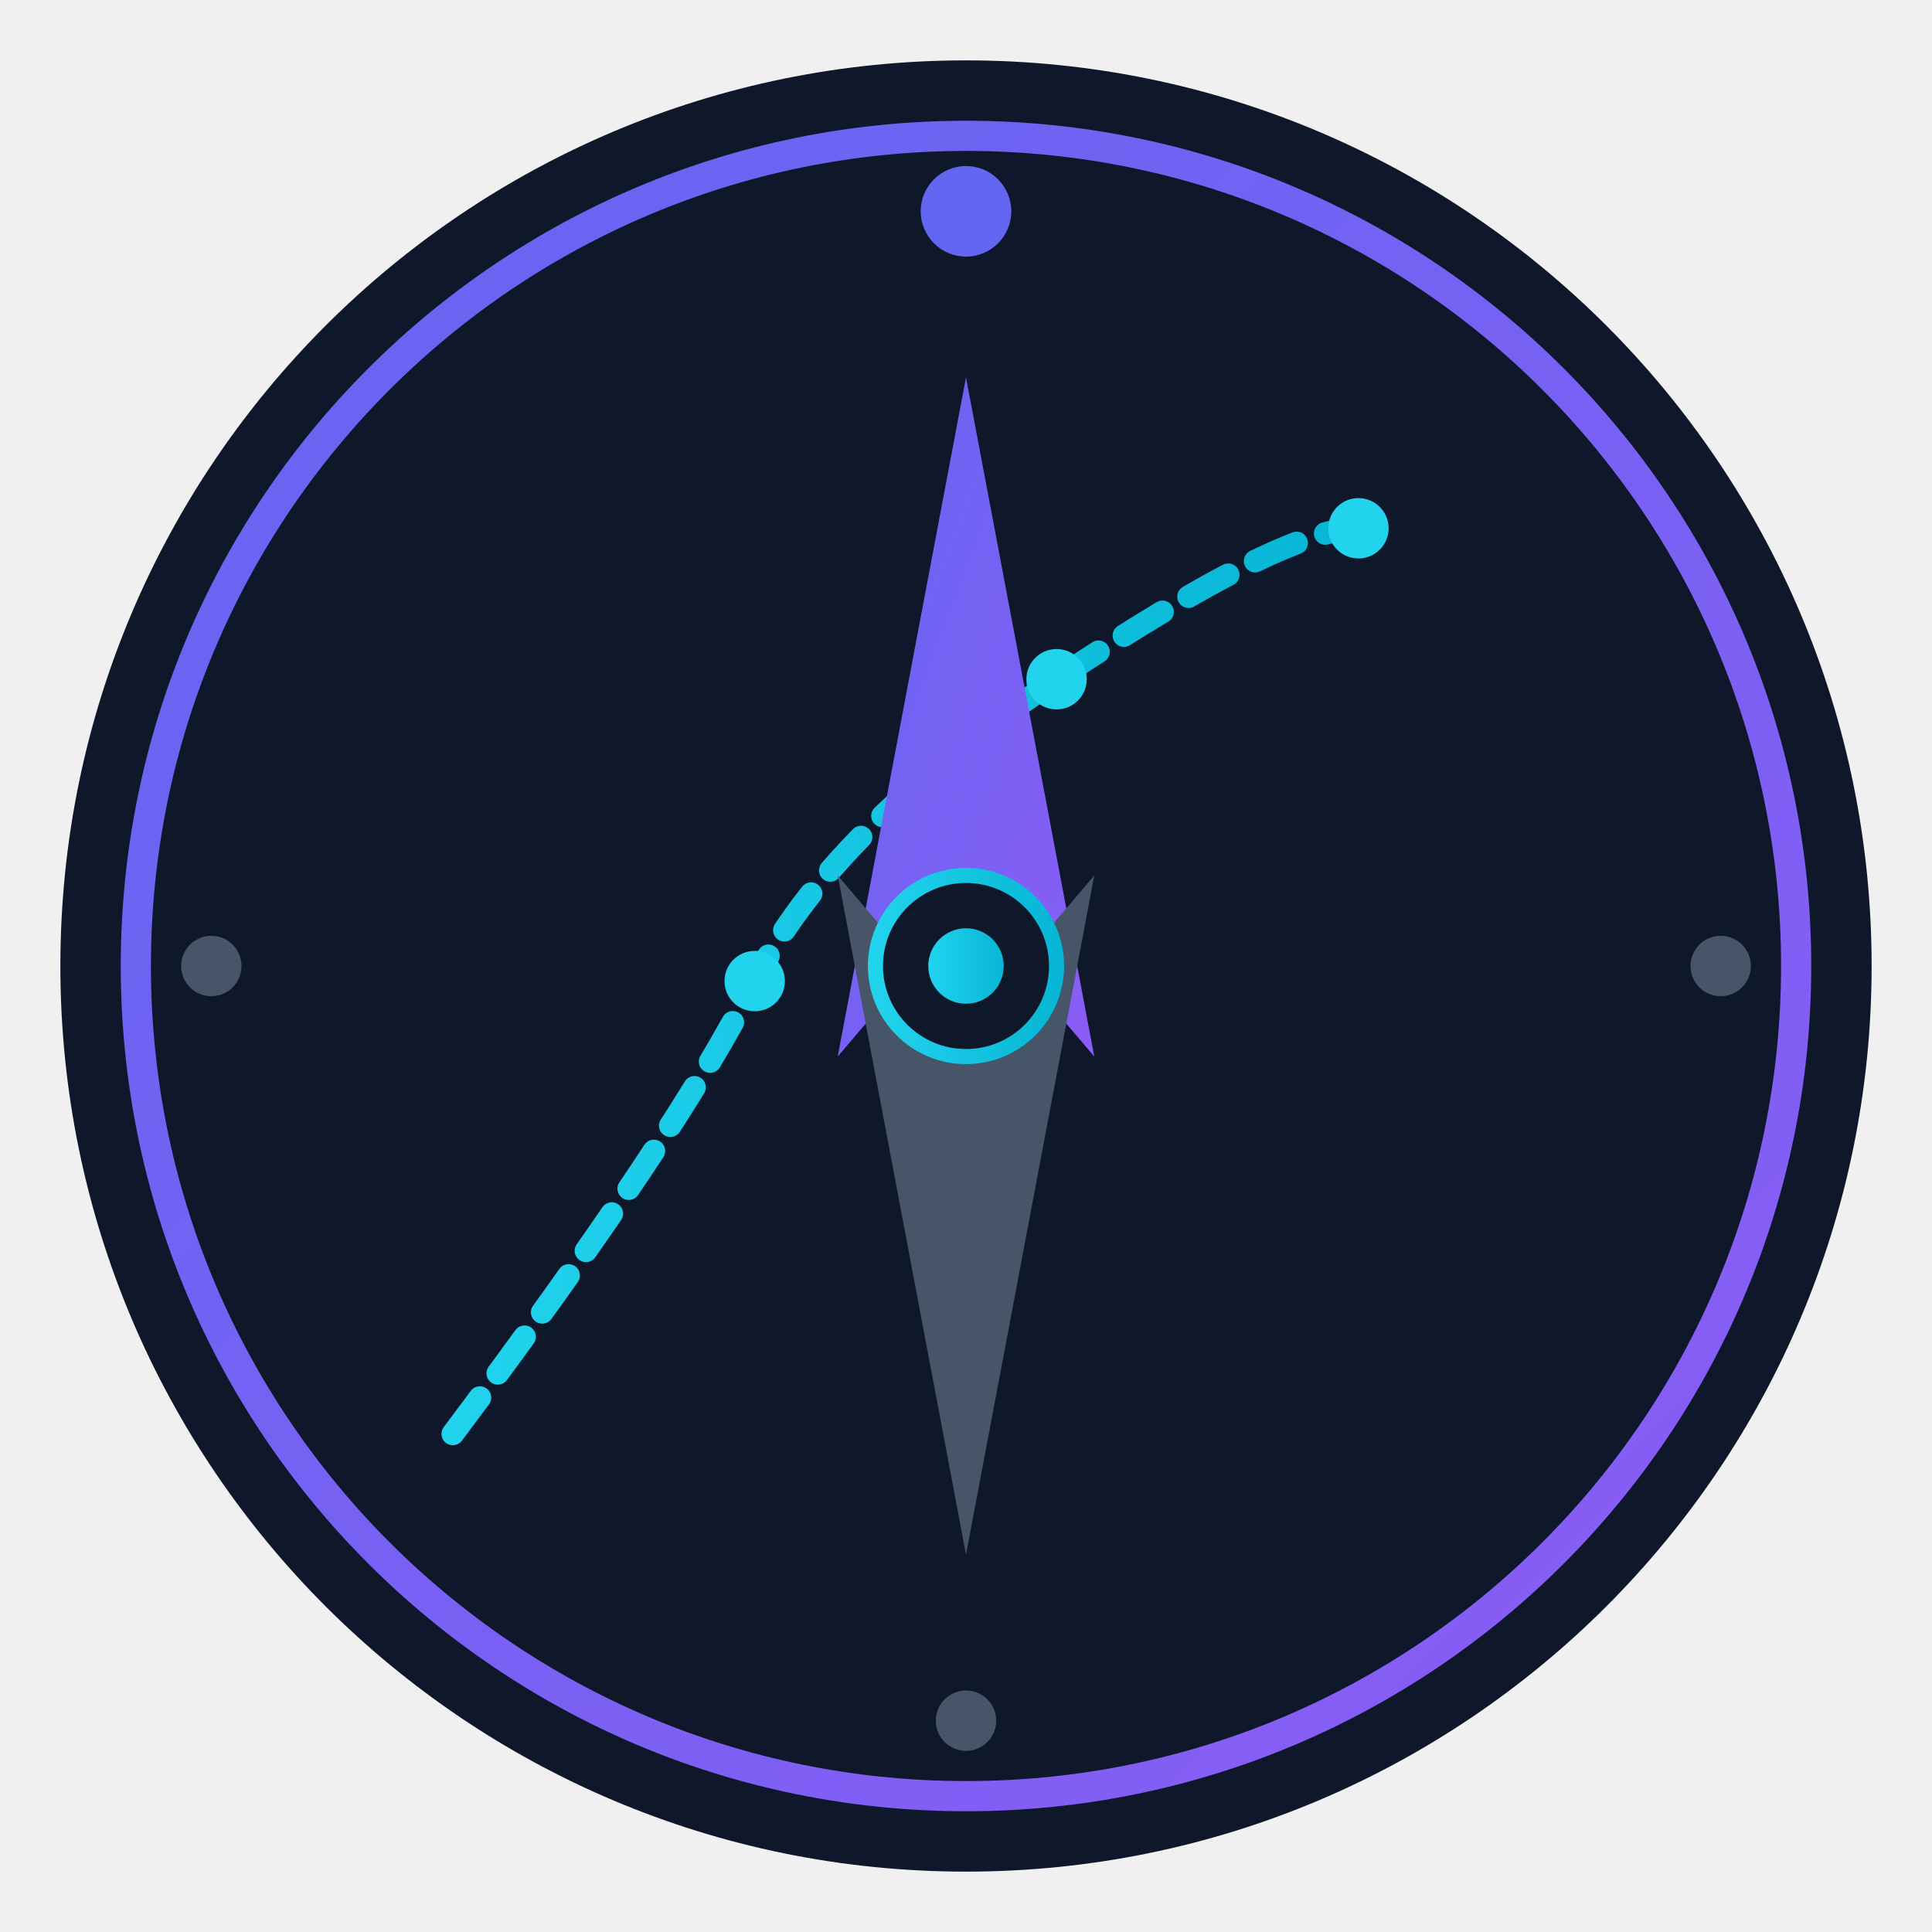
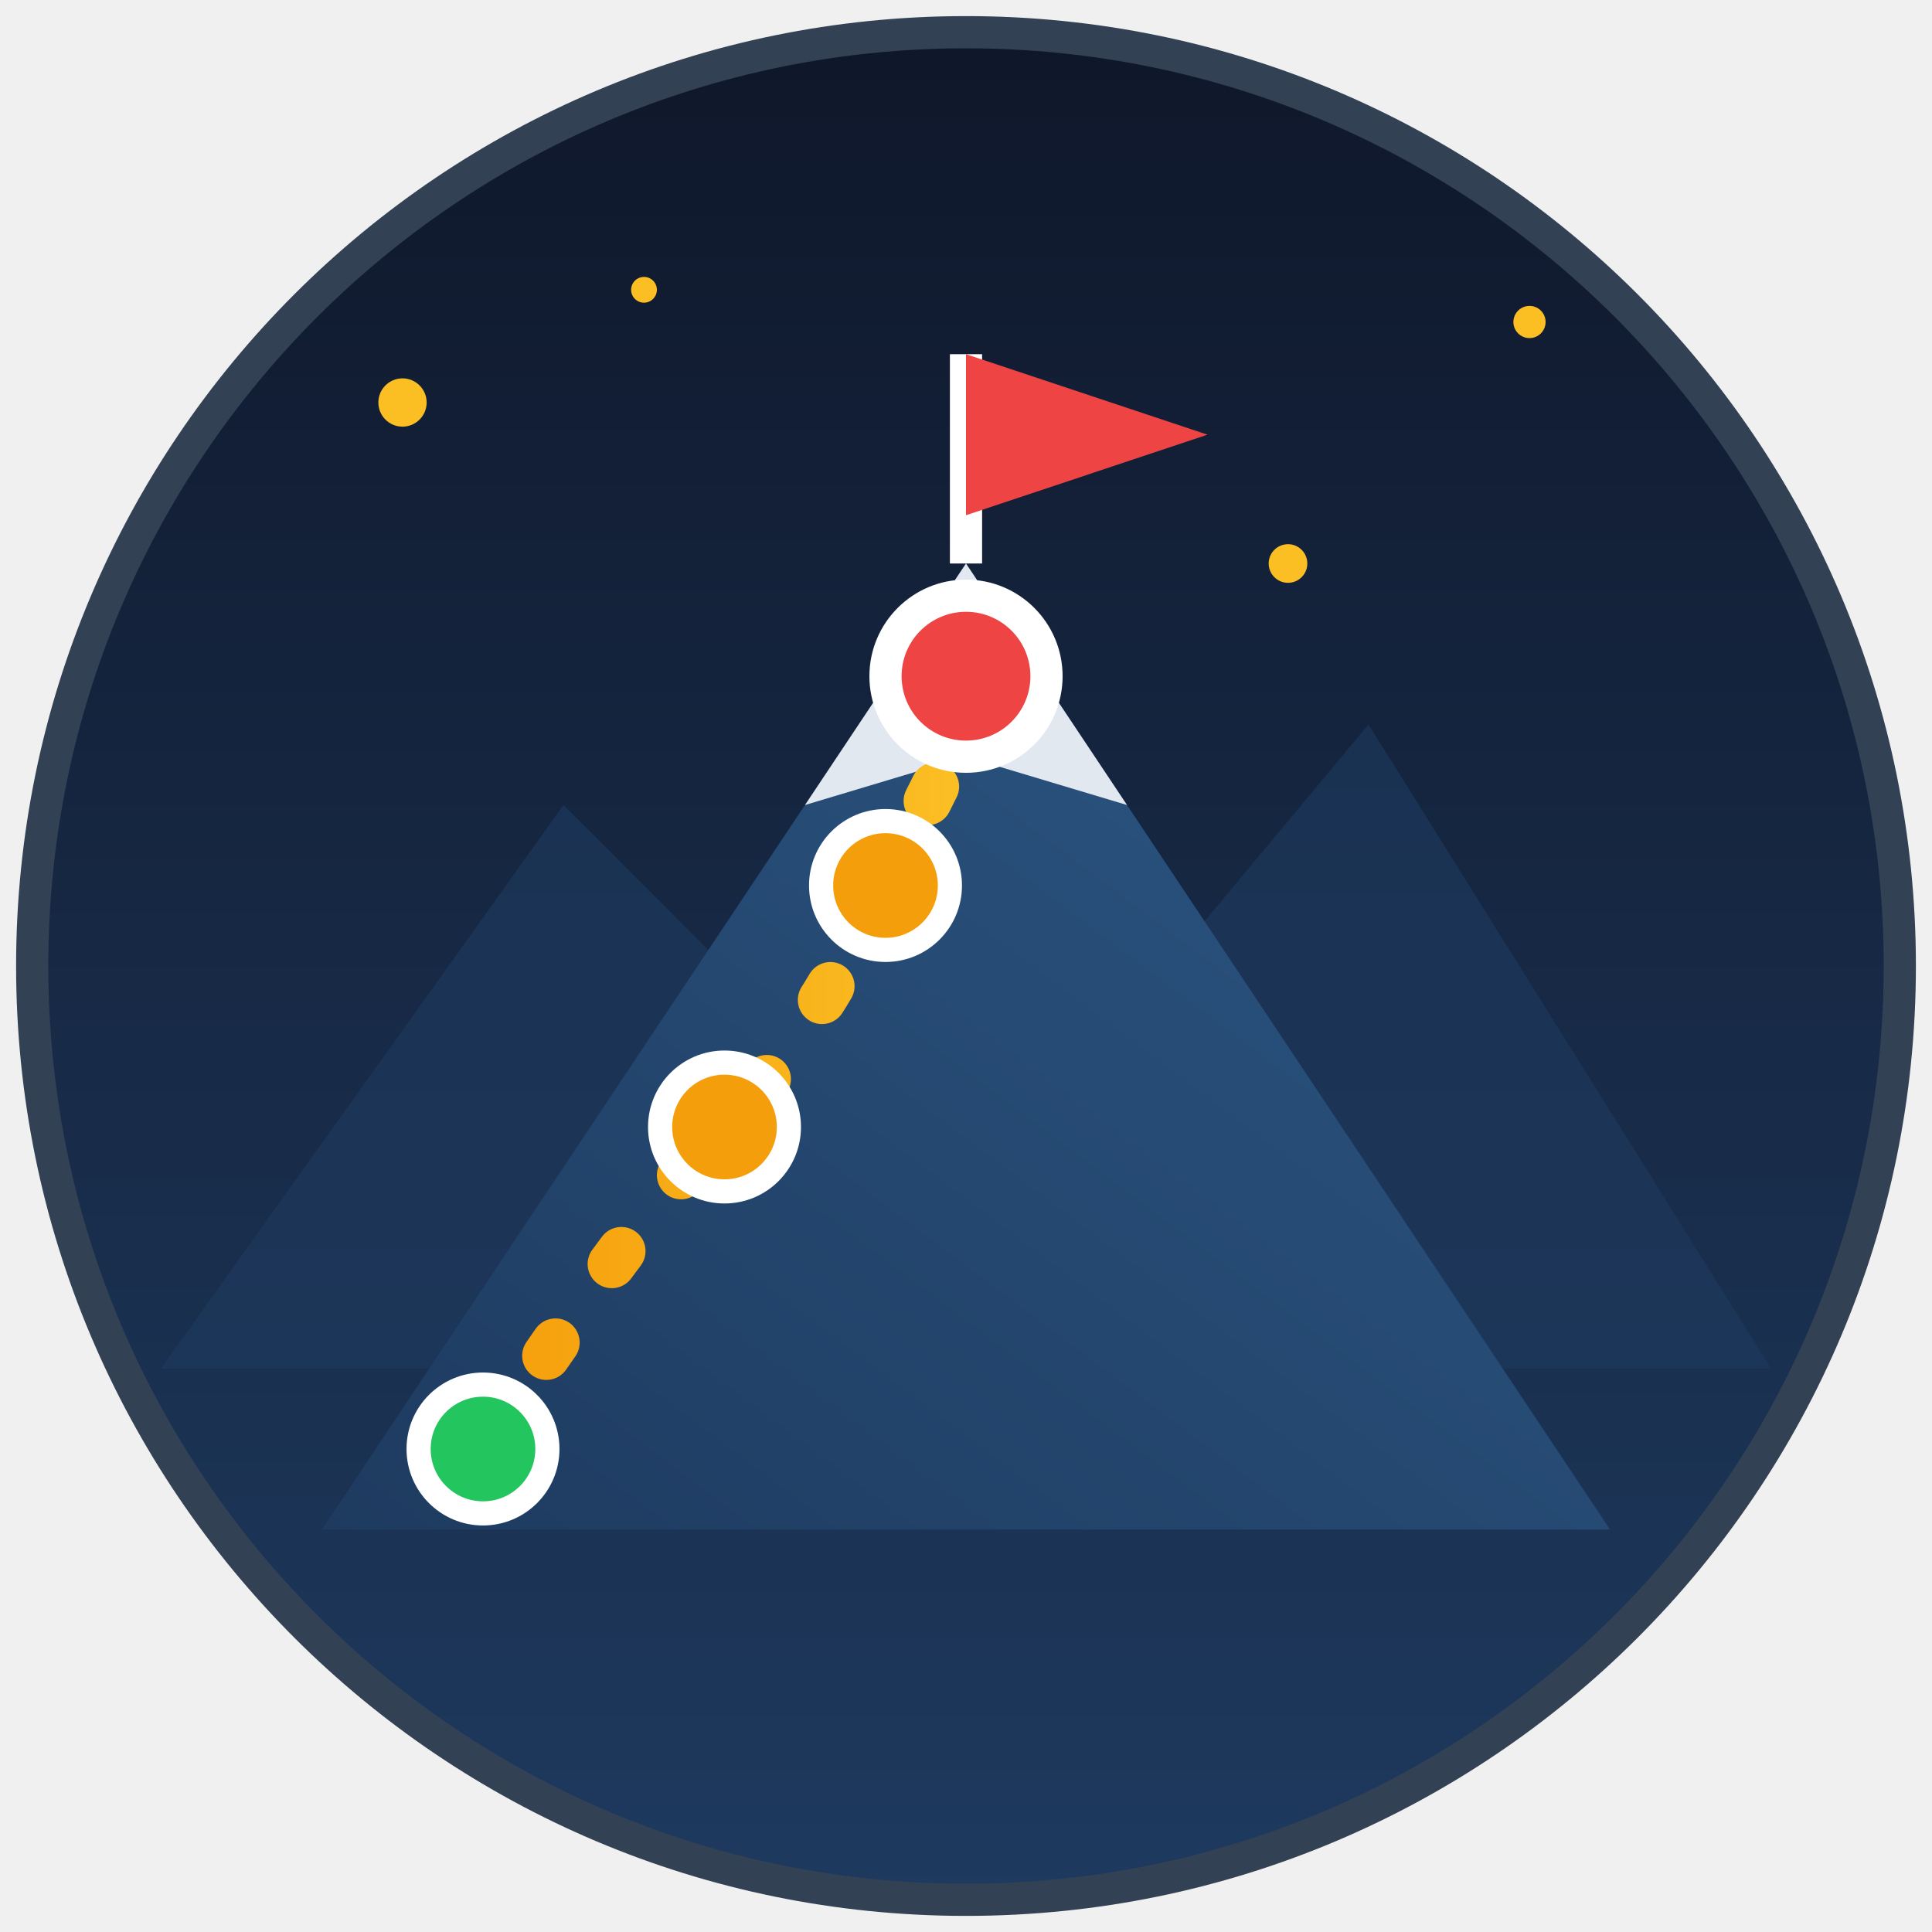
- <svg xmlns="http://www.w3.org/2000/svg" viewBox="0 0 512 512" width="512" height="512">
+ <svg xmlns="http://www.w3.org/2000/svg" viewBox="0 0 120 120" width="120" height="120">
  <defs>
-     <linearGradient id="pathGrad" x1="0%" y1="0%" x2="100%" y2="100%">
-       <stop offset="0%" style="stop-color:#6366f1" />
-       <stop offset="100%" style="stop-color:#8b5cf6" />
+     <linearGradient id="mountainGrad" x1="0%" y1="100%" x2="100%" y2="0%">
+       <stop offset="0%" style="stop-color:#1e3a5f;stop-opacity:1" />
+       <stop offset="100%" style="stop-color:#2d5a87;stop-opacity:1" />
    </linearGradient>
-     <linearGradient id="accentGrad" x1="0%" y1="0%" x2="100%" y2="0%">
-       <stop offset="0%" style="stop-color:#22d3ee" />
-       <stop offset="100%" style="stop-color:#06b6d4" />
+     <linearGradient id="pathGrad" x1="0%" y1="0%" x2="100%" y2="0%">
+       <stop offset="0%" style="stop-color:#f59e0b;stop-opacity:1" />
+       <stop offset="100%" style="stop-color:#fbbf24;stop-opacity:1" />
+     </linearGradient>
+     <linearGradient id="skyGrad" x1="0%" y1="0%" x2="0%" y2="100%">
+       <stop offset="0%" style="stop-color:#0f172a;stop-opacity:1" />
+       <stop offset="100%" style="stop-color:#1e3a5f;stop-opacity:1" />
    </linearGradient>
  </defs>
-   <circle cx="256" cy="256" r="240" fill="#0f172a" />
-   <circle cx="256" cy="256" r="220" fill="none" stroke="url(#pathGrad)" stroke-width="8" />
-   <circle cx="256" cy="56" r="12" fill="#6366f1" />
-   <circle cx="256" cy="456" r="8" fill="#475569" />
-   <circle cx="56" cy="256" r="8" fill="#475569" />
-   <circle cx="456" cy="256" r="8" fill="#475569" />
-   <path d="M120 380 Q180 300 200 260 T280 180 T360 140" fill="none" stroke="url(#accentGrad)" stroke-width="6" stroke-linecap="round" stroke-dasharray="12 8" />
-   <polygon points="256,100 290,280 256,240 222,280" fill="url(#pathGrad)" />
-   <polygon points="256,412 290,232 256,272 222,232" fill="#475569" />
-   <circle cx="256" cy="256" r="24" fill="#0f172a" stroke="url(#accentGrad)" stroke-width="4" />
-   <circle cx="256" cy="256" r="10" fill="url(#accentGrad)" />
-   <circle cx="200" cy="260" r="8" fill="#22d3ee" />
-   <circle cx="280" cy="180" r="8" fill="#22d3ee" />
-   <circle cx="360" cy="140" r="8" fill="#22d3ee" />
+   <circle cx="60" cy="60" r="58" fill="url(#skyGrad)" stroke="#334155" stroke-width="2" />
+   <circle cx="25" cy="25" r="1.5" fill="#fbbf24" />
+   <circle cx="95" cy="20" r="1" fill="#fbbf24" />
+   <circle cx="80" cy="35" r="1.2" fill="#fbbf24" />
+   <circle cx="40" cy="18" r="0.8" fill="#fbbf24" />
+   <polygon points="10,85 35,50 60,75 85,45 110,85" fill="#1e3a5f" opacity="0.6" />
+   <polygon points="20,95 60,35 100,95" fill="url(#mountainGrad)" />
+   <polygon points="60,35 50,50 60,47 70,50" fill="#e2e8f0" />
+   <path d="M 30,90 Q 40,75 45,70 T 55,55 T 60,45" fill="none" stroke="url(#pathGrad)" stroke-width="3" stroke-linecap="round" stroke-dasharray="1,6" />
+   <circle cx="30" cy="90" r="4" fill="#22c55e" stroke="#fff" stroke-width="1.5" />
+   <circle cx="45" cy="70" r="4" fill="#f59e0b" stroke="#fff" stroke-width="1.5" />
+   <circle cx="55" cy="55" r="4" fill="#f59e0b" stroke="#fff" stroke-width="1.5" />
+   <circle cx="60" cy="42" r="5" fill="#ef4444" stroke="#fff" stroke-width="2" />
+   <line x1="60" y1="35" x2="60" y2="22" stroke="#fff" stroke-width="2" />
+   <polygon points="60,22 75,27 60,32" fill="#ef4444" />
</svg>
